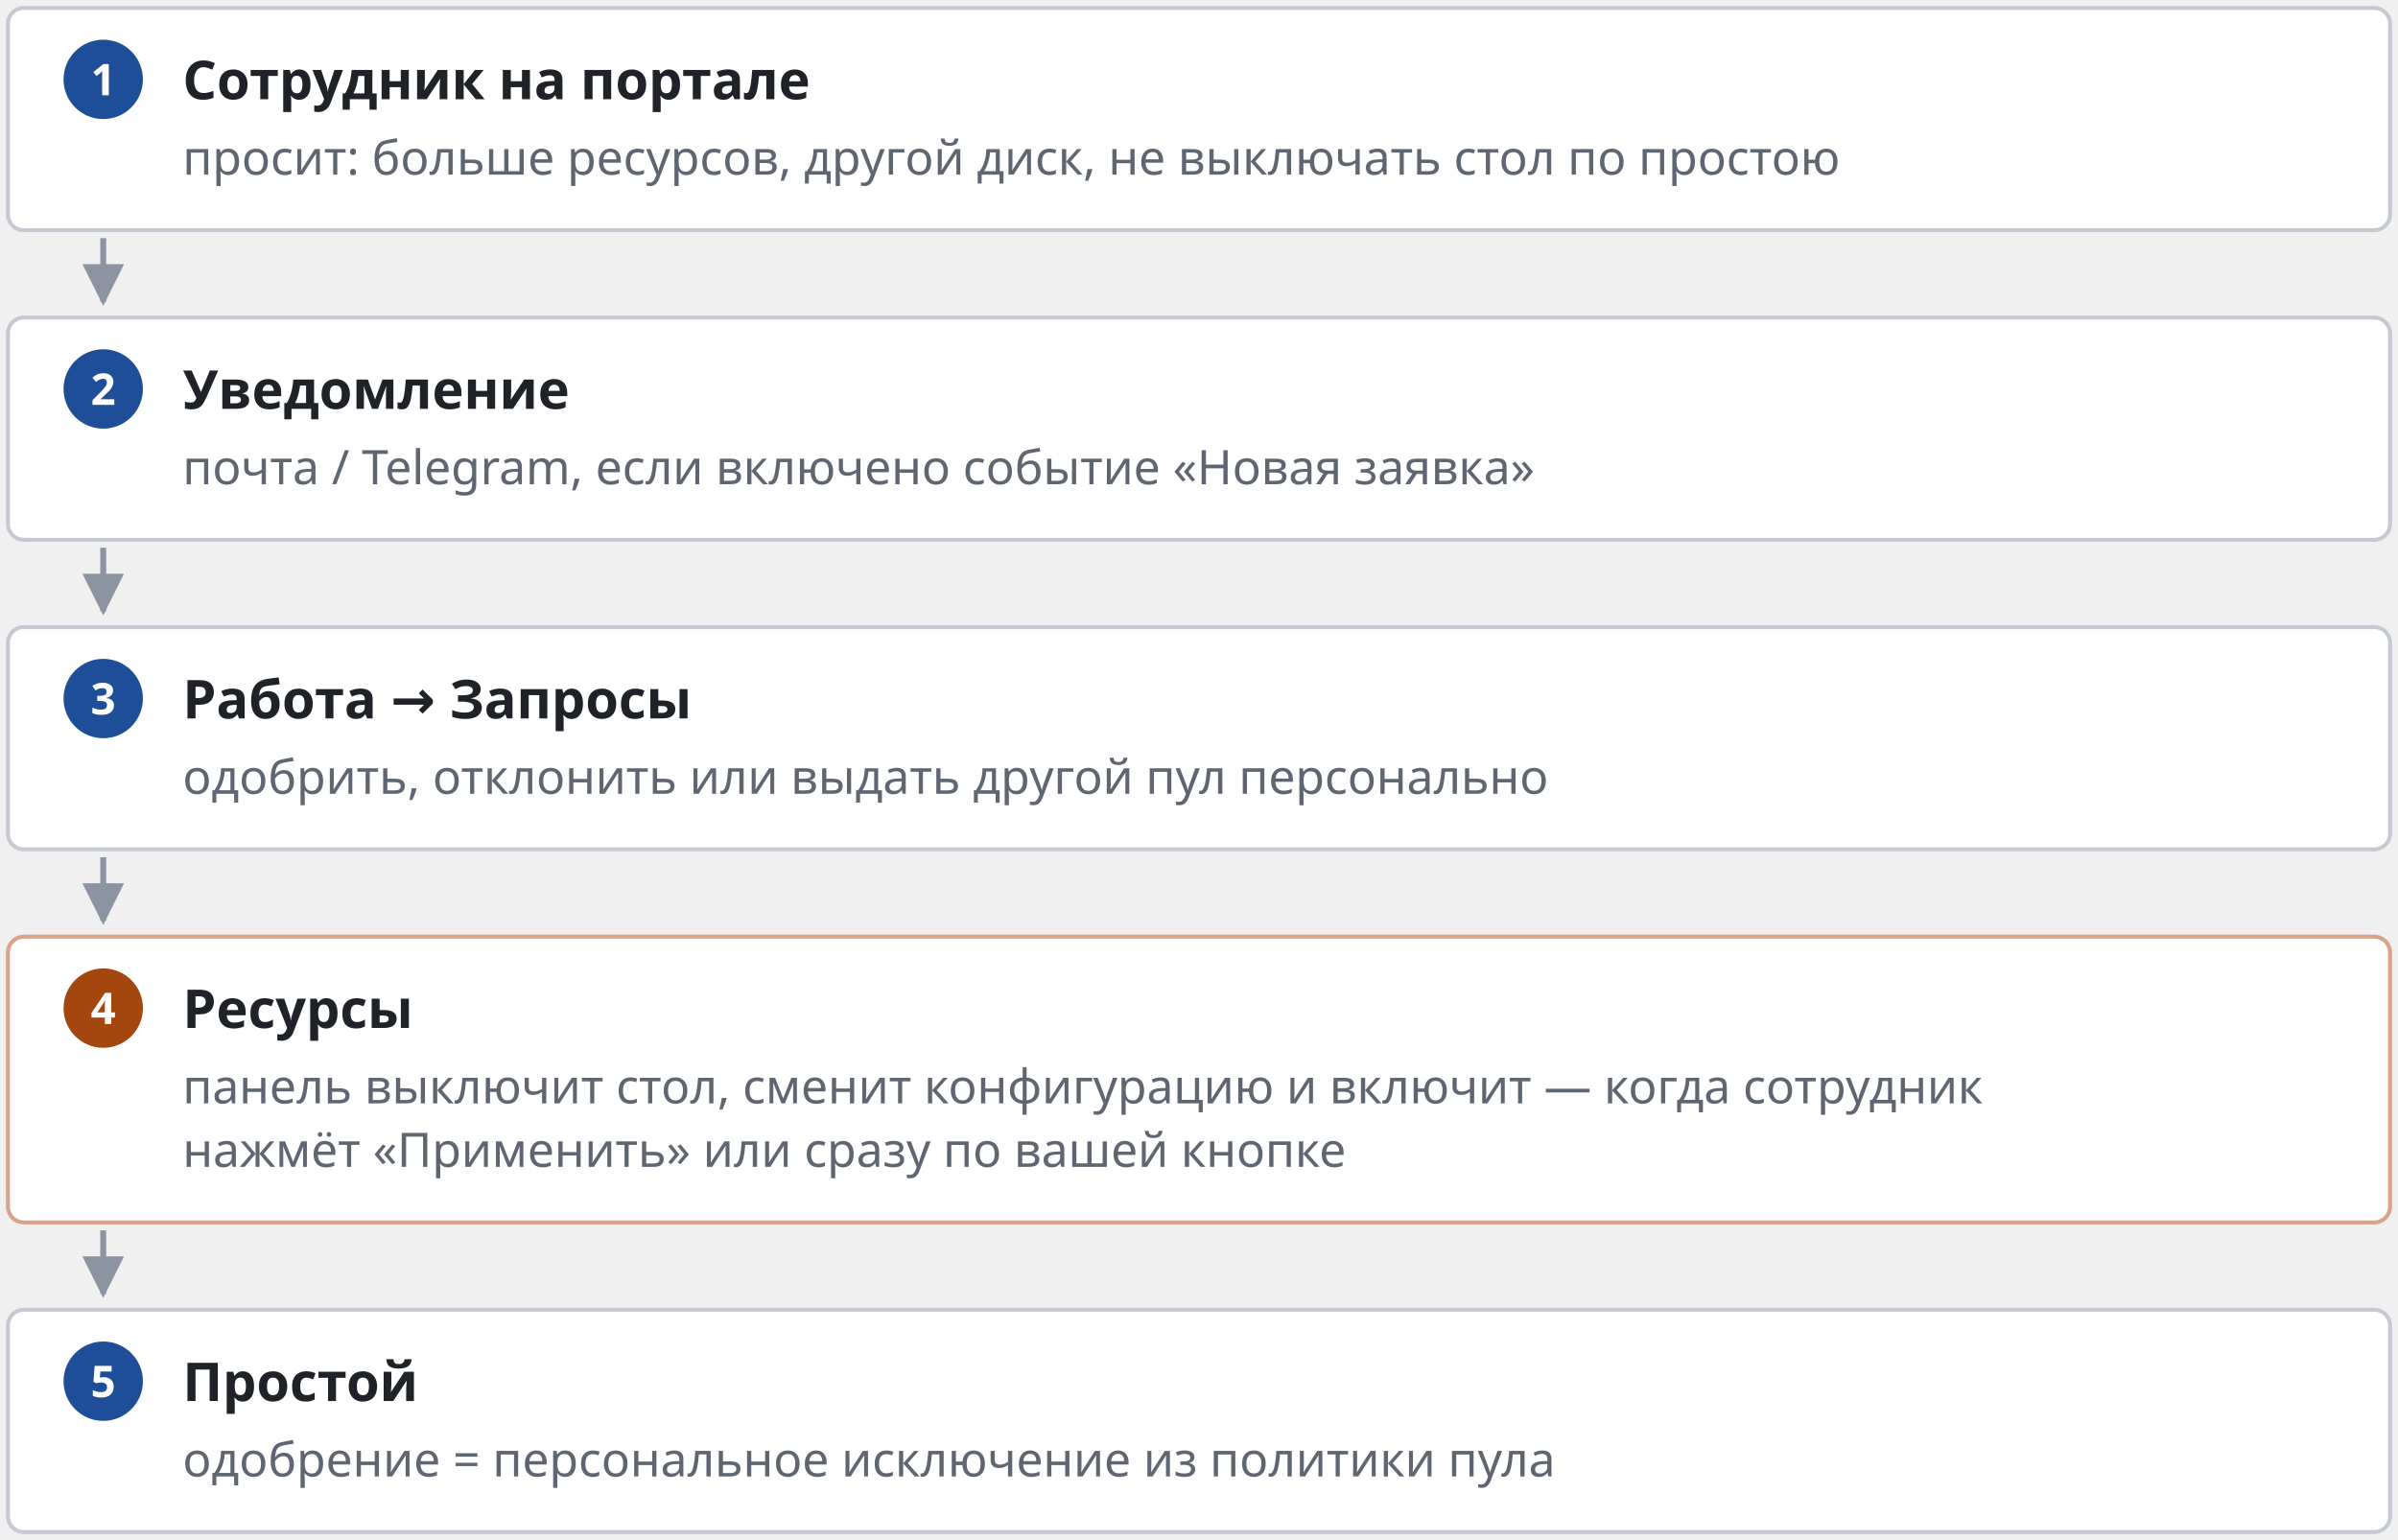
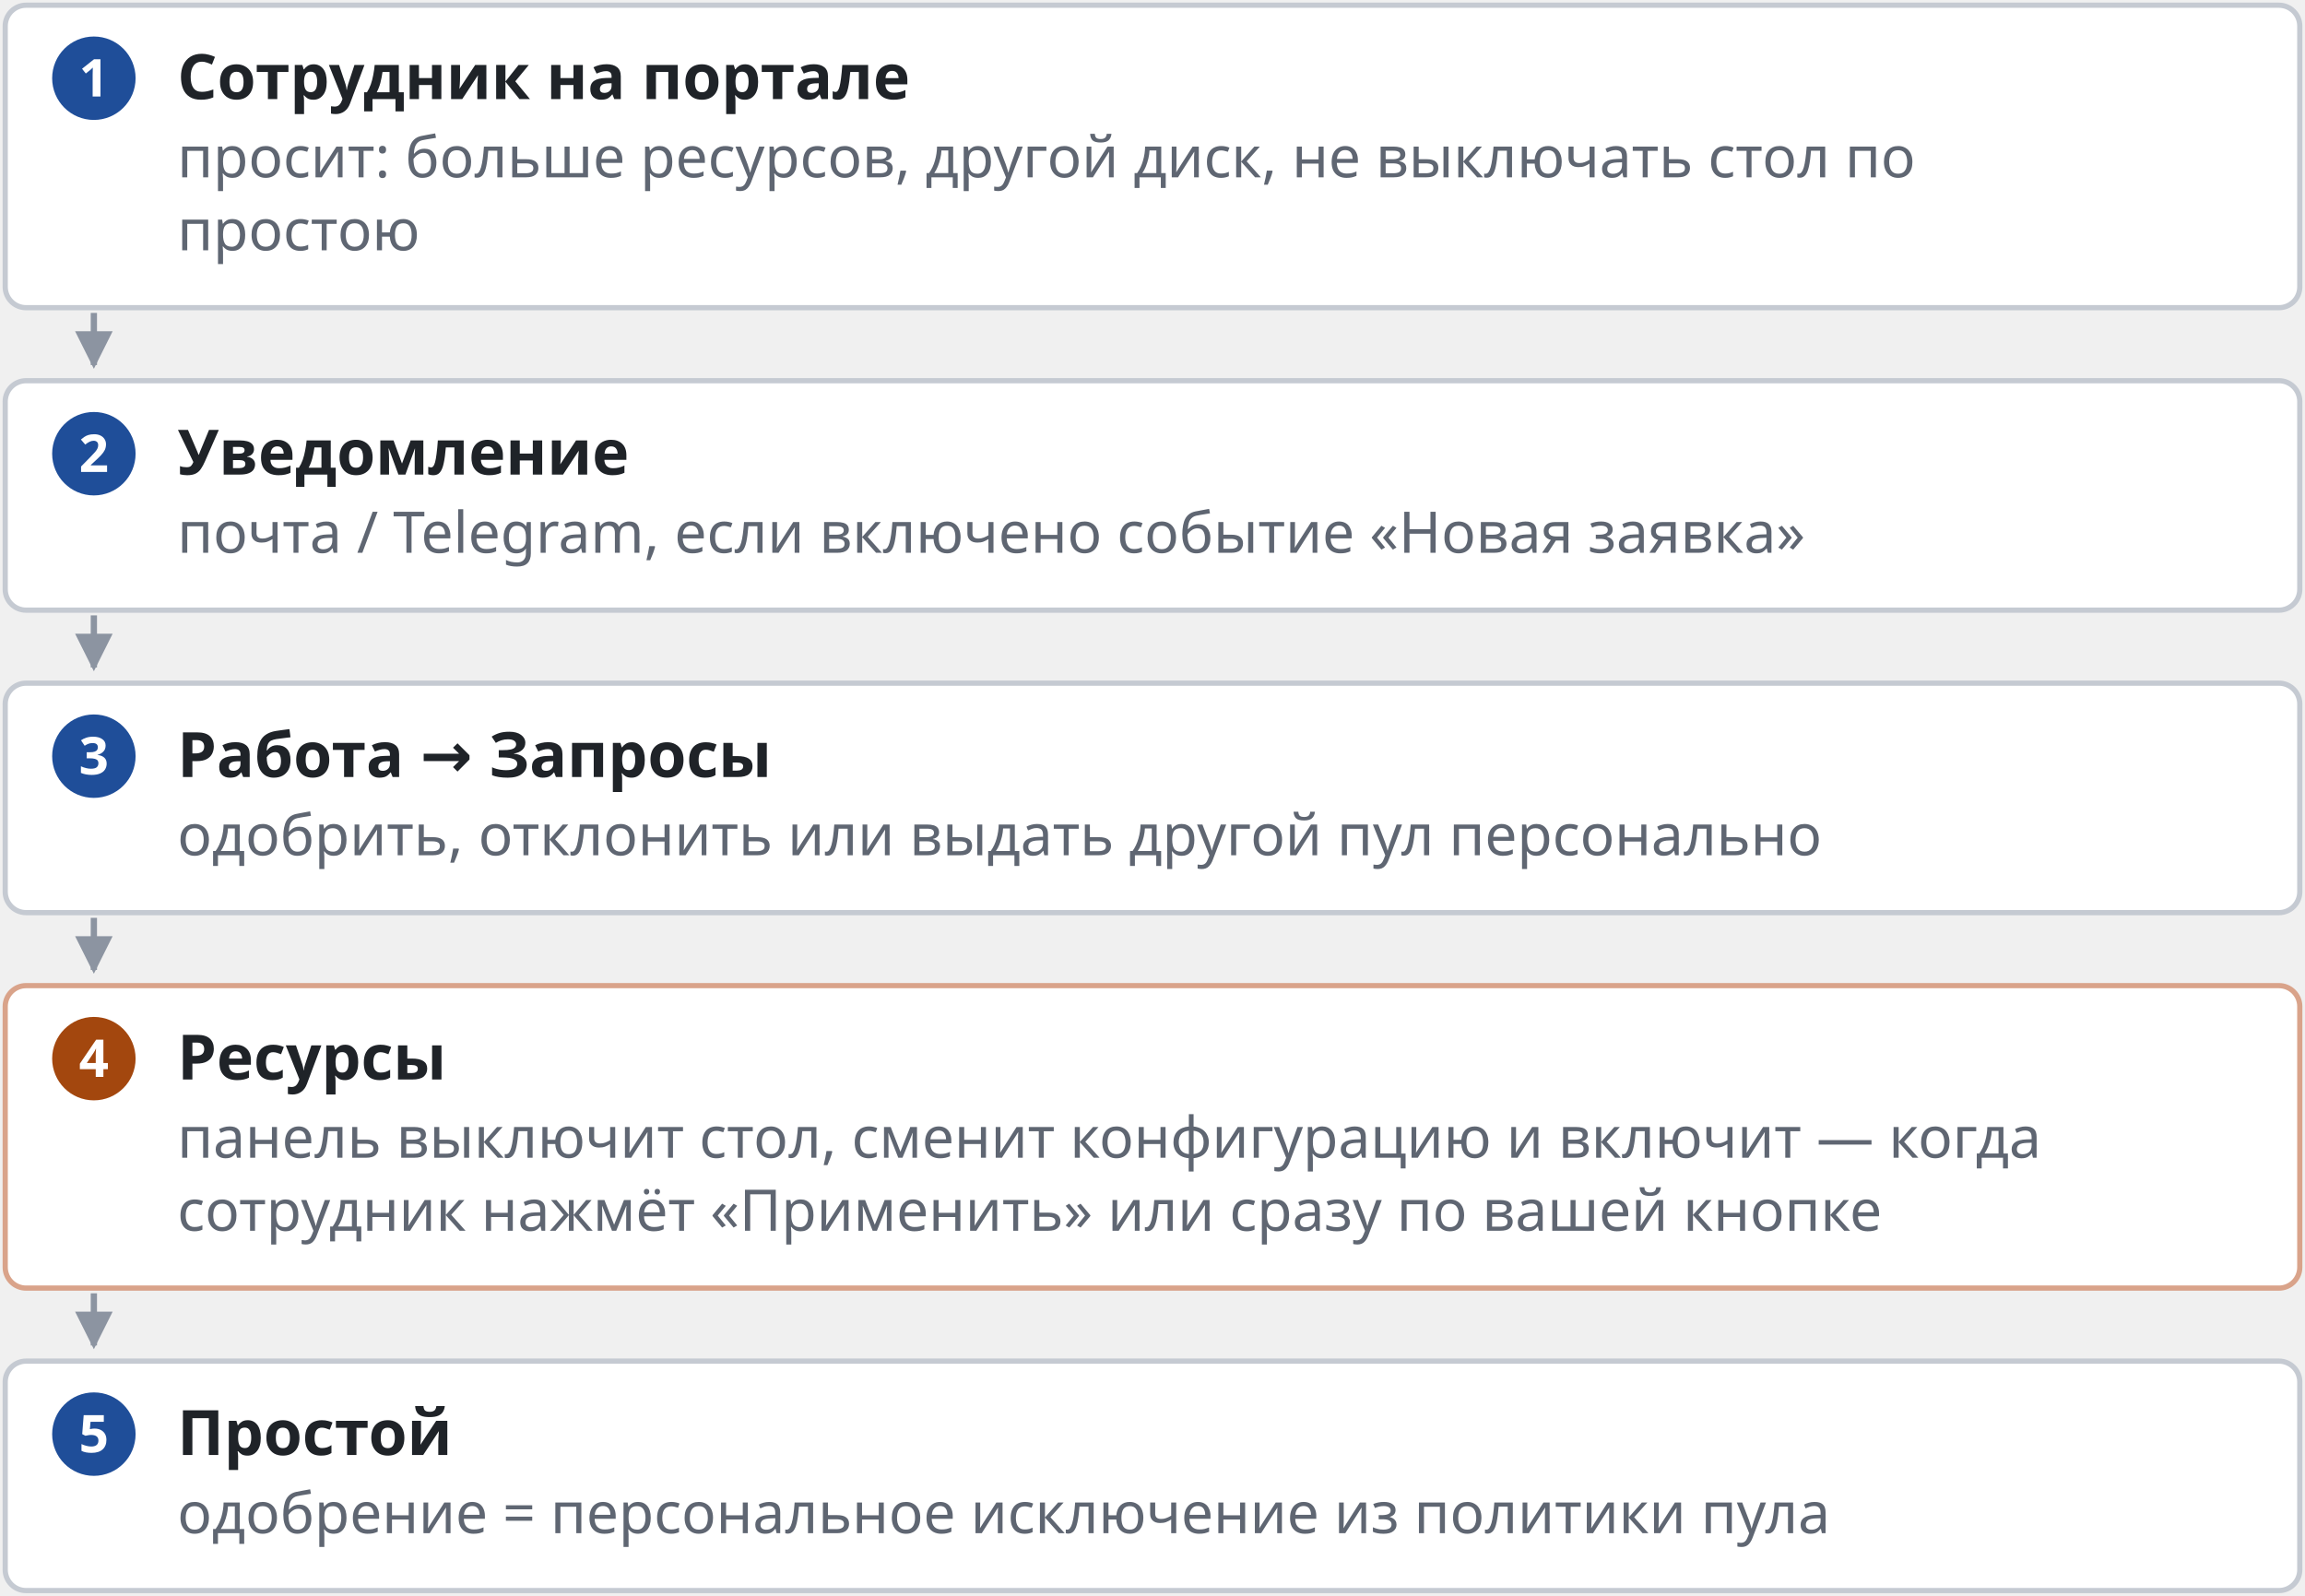
- <svg xmlns="http://www.w3.org/2000/svg" viewBox="0 0 604 388" width="100%" style="max-width:604px;font-family:IBM Plex Sans,sans-serif" role="img" aria-label="Схема: 5 шагов, они перечислены ниже">
+ <svg xmlns="http://www.w3.org/2000/svg" viewBox="0 0 442 306" width="442" height="306" style="max-width:100%;height:auto;font-family:IBM Plex Sans,sans-serif" role="img" aria-label="Схема: 5 шагов, они перечислены ниже">
  <defs>
-     <marker id="ha" viewBox="0 0 10 10" refX="9" refY="5" markerWidth="7" markerHeight="7" orient="auto">
+     <marker id="ha" viewBox="0 0 10 10" refX="9" refY="5" markerWidth="6" markerHeight="6" orient="auto">
      <path d="M0,0 L10,5 L0,10 z" fill="#8C94A1" />
    </marker>
  </defs>
-   <rect x="2" y="2" width="600" height="56" rx="4" fill="#FFFFFF" stroke="#C5CAD2" />
-   <circle cx="26" cy="20" r="10" fill="#1F4E99" />
-   <text x="26" y="24" font-size="11" font-weight="600" fill="#fff" text-anchor="middle">1</text>
-   <text x="46" y="25" font-size="13.5" font-weight="600" fill="#1F2328">Сотрудник на портале</text>
-   <text x="46" y="44" font-size="12" fill="#5F6672">просит: больше ресурсов, другой диск, не выключать стол по простою</text>
-   <path d="M26 60 v16" stroke="#8C94A1" stroke-width="1.5" marker-end="url(#ha)" />
-   <rect x="2" y="80" width="600" height="56" rx="4" fill="#FFFFFF" stroke="#C5CAD2" />
-   <circle cx="26" cy="98" r="10" fill="#1F4E99" />
-   <text x="26" y="102" font-size="11" font-weight="600" fill="#fff" text-anchor="middle">2</text>
-   <text x="46" y="103" font-size="13.5" font-weight="600" fill="#1F2328">Уведомление</text>
-   <text x="46" y="122" font-size="12" fill="#5F6672">почта / Telegram, если включено событие «Новая заявка»</text>
-   <path d="M26 138 v16" stroke="#8C94A1" stroke-width="1.5" marker-end="url(#ha)" />
-   <rect x="2" y="158" width="600" height="56" rx="4" fill="#FFFFFF" stroke="#C5CAD2" />
-   <circle cx="26" cy="176" r="10" fill="#1F4E99" />
-   <text x="26" y="180" font-size="11" font-weight="600" fill="#fff" text-anchor="middle">3</text>
-   <text x="46" y="181" font-size="13.5" font-weight="600" fill="#1F2328">Работа → Запросы</text>
-   <text x="46" y="200" font-size="12" fill="#5F6672">одобрить, отклонить или выдать другой пул персонально</text>
-   <path d="M26 216 v16" stroke="#8C94A1" stroke-width="1.5" marker-end="url(#ha)" />
-   <rect x="2" y="236" width="600" height="72" rx="4" fill="#FFFFFF" stroke="#D9A38A" />
-   <circle cx="26" cy="254" r="10" fill="#A3470E" />
-   <text x="26" y="258" font-size="11" font-weight="600" fill="#fff" text-anchor="middle">4</text>
-   <text x="46" y="259" font-size="13.5" font-weight="600" fill="#1F2328">Ресурсы</text>
-   <text x="46" y="278" font-size="12" fill="#5F6672">панель выключит стол, сменит конфигурацию и включит — когда сотрудник</text>
-   <text x="46" y="294" font-size="12" fill="#5F6672">нажмёт «Применить» или сразу по вашей кнопке</text>
-   <path d="M26 310 v16" stroke="#8C94A1" stroke-width="1.5" marker-end="url(#ha)" />
-   <rect x="2" y="330" width="600" height="56" rx="4" fill="#FFFFFF" stroke="#C5CAD2" />
-   <circle cx="26" cy="348" r="10" fill="#1F4E99" />
-   <text x="26" y="352" font-size="11" font-weight="600" fill="#fff" text-anchor="middle">5</text>
-   <text x="46" y="353" font-size="13.5" font-weight="600" fill="#1F2328">Простой</text>
-   <text x="46" y="372" font-size="12" fill="#5F6672">одобрение = персональное исключение из политики пула</text>
+   <rect x="1" y="1" width="440" height="58" rx="4" fill="#FFFFFF" stroke="#C5CAD2" />
+   <circle cx="18" cy="15" r="8" fill="#1F4E99" />
+   <text x="18" y="18.5" font-size="10" font-weight="600" fill="#fff" text-anchor="middle">1</text>
+   <text x="34" y="19" font-size="12" font-weight="600" fill="#1F2328">Сотрудник на портале</text>
+   <text x="34" y="34" font-size="11" fill="#5F6672">просит: больше ресурсов, другой диск, не выключать стол по</text>
+   <text x="34" y="48" font-size="11" fill="#5F6672">простою</text>
+   <path d="M18 60 v10" stroke="#8C94A1" stroke-width="1.2" marker-end="url(#ha)" />
+   <rect x="1" y="73" width="440" height="44" rx="4" fill="#FFFFFF" stroke="#C5CAD2" />
+   <circle cx="18" cy="87" r="8" fill="#1F4E99" />
+   <text x="18" y="90.5" font-size="10" font-weight="600" fill="#fff" text-anchor="middle">2</text>
+   <text x="34" y="91" font-size="12" font-weight="600" fill="#1F2328">Уведомление</text>
+   <text x="34" y="106" font-size="11" fill="#5F6672">почта / Telegram, если включено событие «Новая заявка»</text>
+   <path d="M18 118 v10" stroke="#8C94A1" stroke-width="1.2" marker-end="url(#ha)" />
+   <rect x="1" y="131" width="440" height="44" rx="4" fill="#FFFFFF" stroke="#C5CAD2" />
+   <circle cx="18" cy="145" r="8" fill="#1F4E99" />
+   <text x="18" y="148.5" font-size="10" font-weight="600" fill="#fff" text-anchor="middle">3</text>
+   <text x="34" y="149" font-size="12" font-weight="600" fill="#1F2328">Работа → Запросы</text>
+   <text x="34" y="164" font-size="11" fill="#5F6672">одобрить, отклонить или выдать другой пул персонально</text>
+   <path d="M18 176 v10" stroke="#8C94A1" stroke-width="1.2" marker-end="url(#ha)" />
+   <rect x="1" y="189" width="440" height="58" rx="4" fill="#FFFFFF" stroke="#D9A38A" />
+   <circle cx="18" cy="203" r="8" fill="#A3470E" />
+   <text x="18" y="206.5" font-size="10" font-weight="600" fill="#fff" text-anchor="middle">4</text>
+   <text x="34" y="207" font-size="12" font-weight="600" fill="#1F2328">Ресурсы</text>
+   <text x="34" y="222" font-size="11" fill="#5F6672">панель выключит стол, сменит конфигурацию и включит — когда</text>
+   <text x="34" y="236" font-size="11" fill="#5F6672">сотрудник нажмёт «Применить» или сразу по вашей кнопке</text>
+   <path d="M18 248 v10" stroke="#8C94A1" stroke-width="1.2" marker-end="url(#ha)" />
+   <rect x="1" y="261" width="440" height="44" rx="4" fill="#FFFFFF" stroke="#C5CAD2" />
+   <circle cx="18" cy="275" r="8" fill="#1F4E99" />
+   <text x="18" y="278.5" font-size="10" font-weight="600" fill="#fff" text-anchor="middle">5</text>
+   <text x="34" y="279" font-size="12" font-weight="600" fill="#1F2328">Простой</text>
+   <text x="34" y="294" font-size="11" fill="#5F6672">одобрение = персональное исключение из политики пула</text>
</svg>
